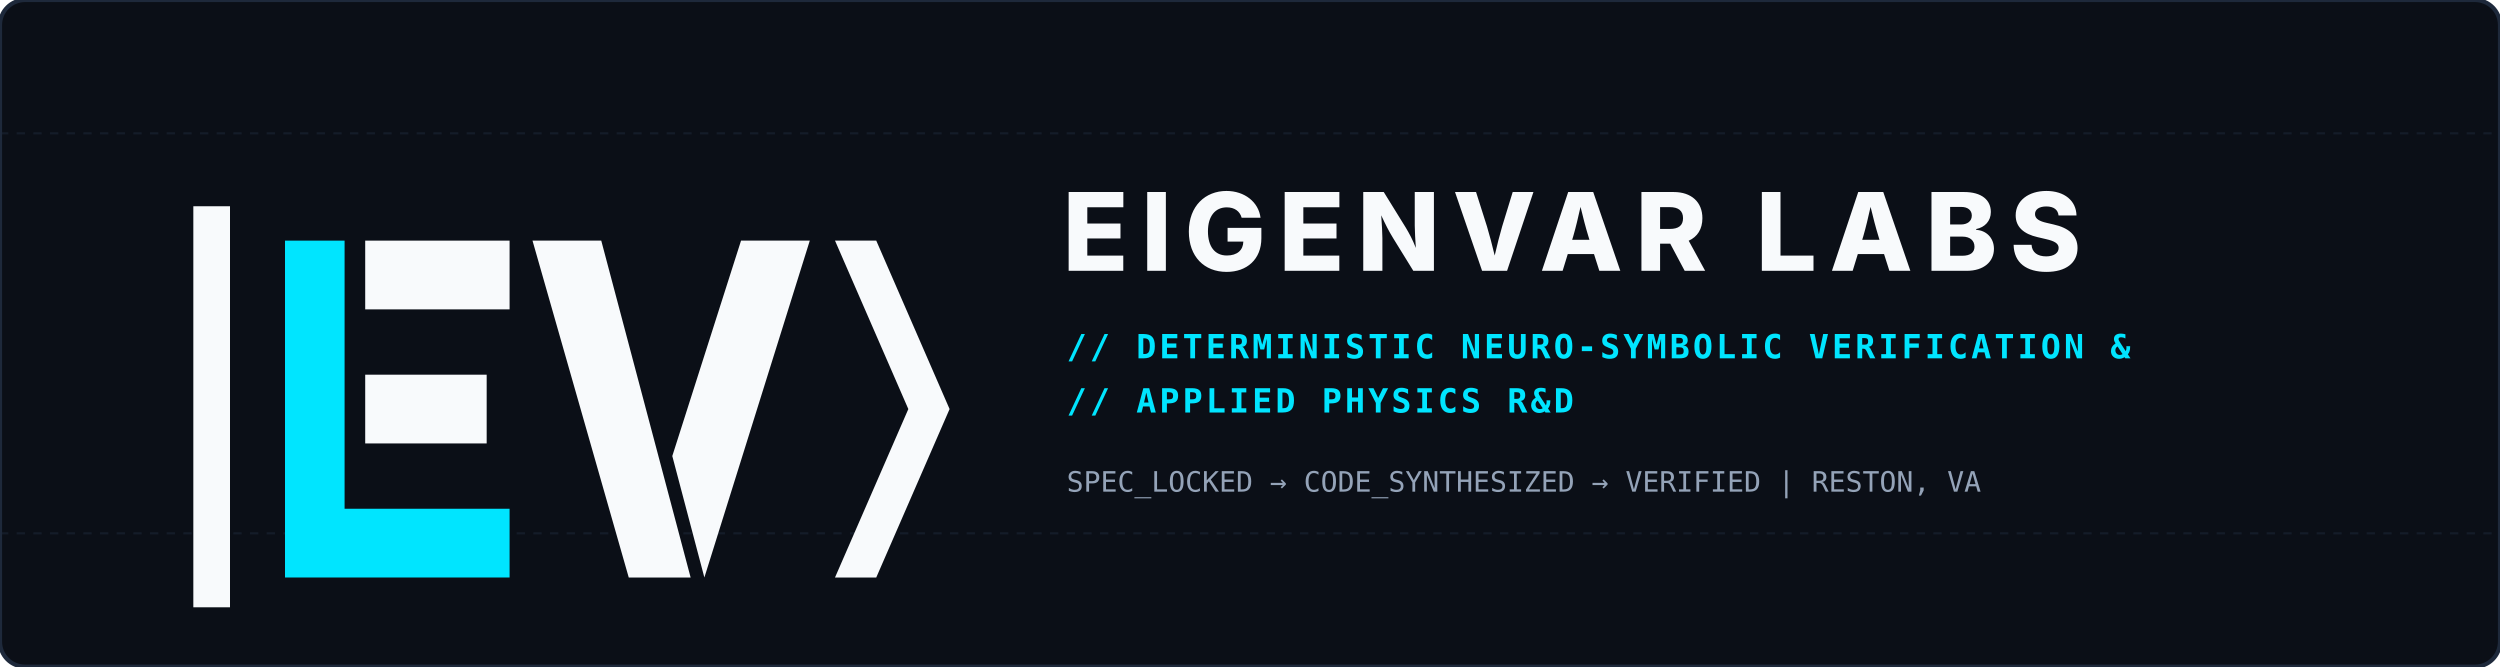
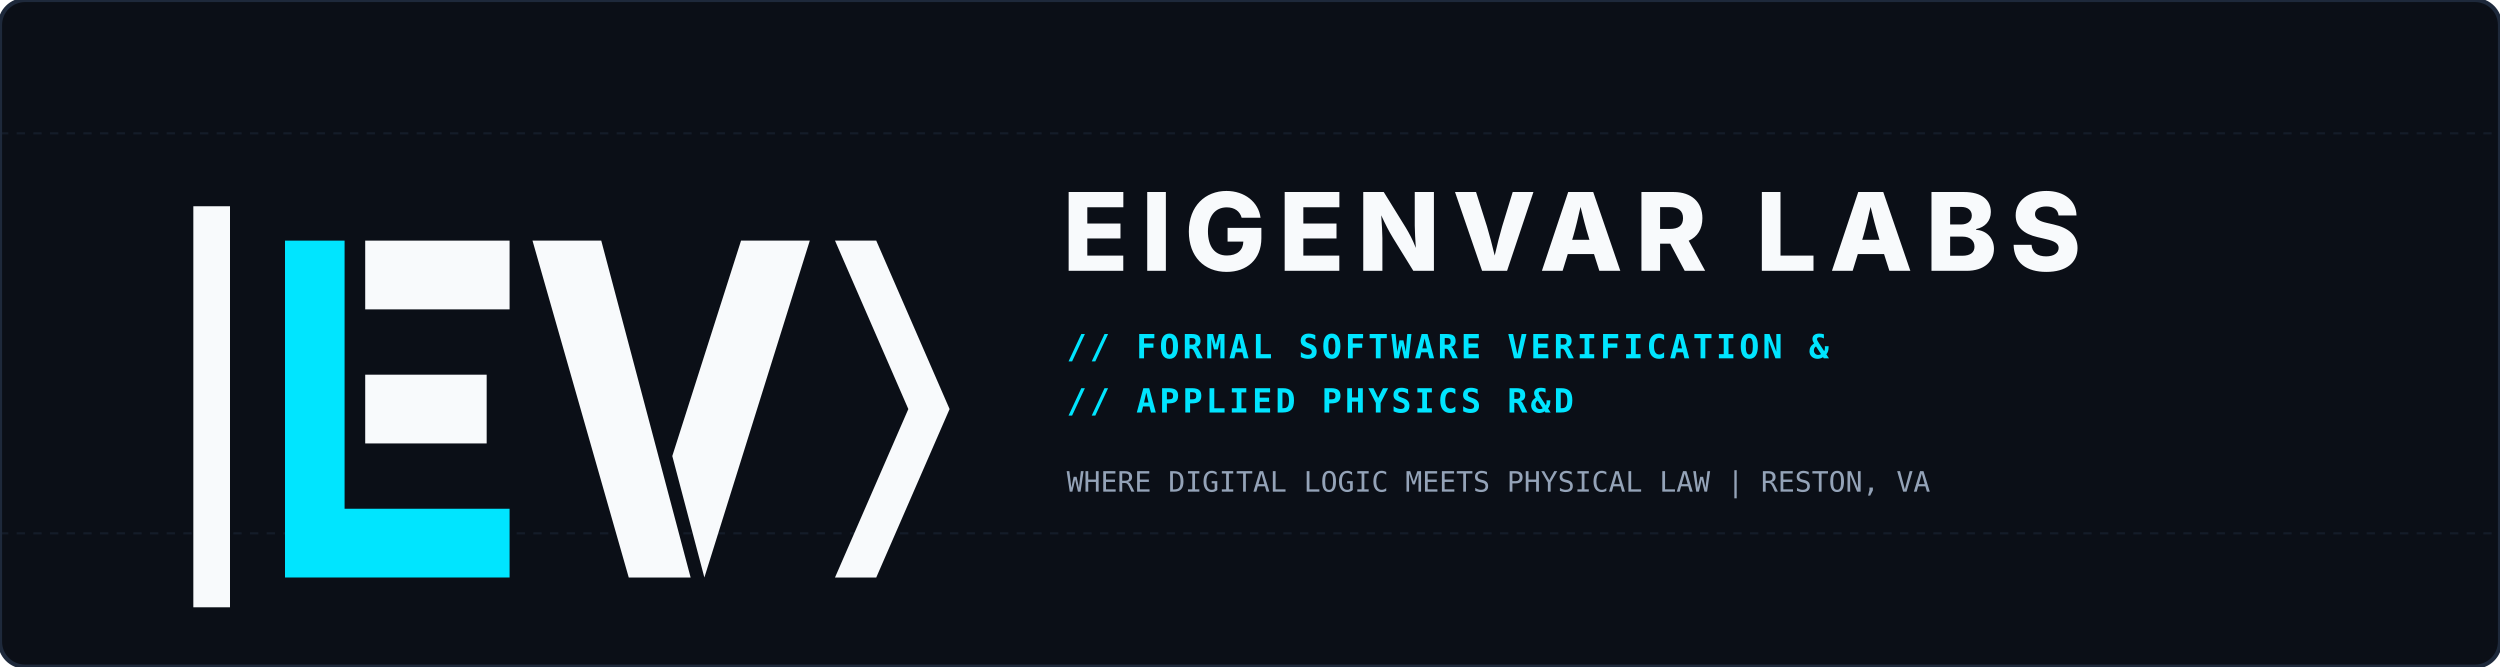
<svg xmlns="http://www.w3.org/2000/svg" viewBox="0 0 1200 320" width="100%" height="100%">
  <rect width="1200" height="320" rx="12" fill="#0B0F17" stroke="#1E293B" stroke-width="2" />
  <line x1="0" y1="64" x2="1200" y2="64" stroke="#1E293B" stroke-width="1" stroke-dasharray="4 4" opacity="0.5" />
  <line x1="0" y1="256" x2="1200" y2="256" stroke="#1E293B" stroke-width="1" stroke-dasharray="4 4" opacity="0.5" />
  <g transform="translate(40, 22) scale(0.55)">
    <rect x="96" y="140" width="32" height="350" fill="#F8FAFC" />
    <polygon points="176,170 228,170 228,404 372,404 372,464 176,464" fill="#00E5FF" />
    <rect x="246" y="170" width="126" height="60" fill="#F8FAFC" />
    <rect x="246" y="287" width="106" height="60" fill="#F8FAFC" />
    <polygon points="392,170 452,170 530,464 476,464" fill="#F8FAFC" />
    <polygon points="542,464 514,358 574,170 634,170" fill="#F8FAFC" />
    <polygon points="656,170 692,170 756,317 692,464 656,464 720,317" fill="#F8FAFC" />
  </g>
  <text x="510" y="130" font-family="'Space Grotesk', 'Inter', -apple-system, BlinkMacSystemFont, sans-serif" font-size="52" font-weight="800" letter-spacing="6" fill="#F8FAFC">EIGENVAR LABS</text>
-   <text x="512" y="172" font-family="'JetBrains Mono', 'SFMono-Regular', Consolas, monospace" font-size="16" font-weight="600" letter-spacing="1.5" fill="#00E5FF">// DETERMINISTIC NEURO-SYMBOLIC VERIFICATION &amp;</text>
+   <text x="512" y="172" font-family="'JetBrains Mono', 'SFMono-Regular', Consolas, monospace" font-size="16" font-weight="600" letter-spacing="1.5" fill="#00E5FF">// FORMAL SOFTWARE VERIFICATION &amp;</text>
  <text x="512" y="198" font-family="'JetBrains Mono', 'SFMono-Regular', Consolas, monospace" font-size="16" font-weight="600" letter-spacing="1.5" fill="#00E5FF">// APPLIED PHYSICS R&amp;D</text>
-   <text x="512" y="236" font-family="'JetBrains Mono', 'SFMono-Regular', Consolas, monospace" font-size="13.5" fill="#94A3B8">SPEC_LOCKED → CODE_SYNTHESIZED → VERIFIED  |  RESTON, VA</text>
+   <text x="512" y="236" font-family="'JetBrains Mono', 'SFMono-Regular', Consolas, monospace" font-size="13.5" fill="#94A3B8">WHERE DIGITAL LOGIC MEETS PHYSICAL LAW  |  RESTON, VA</text>
</svg>
